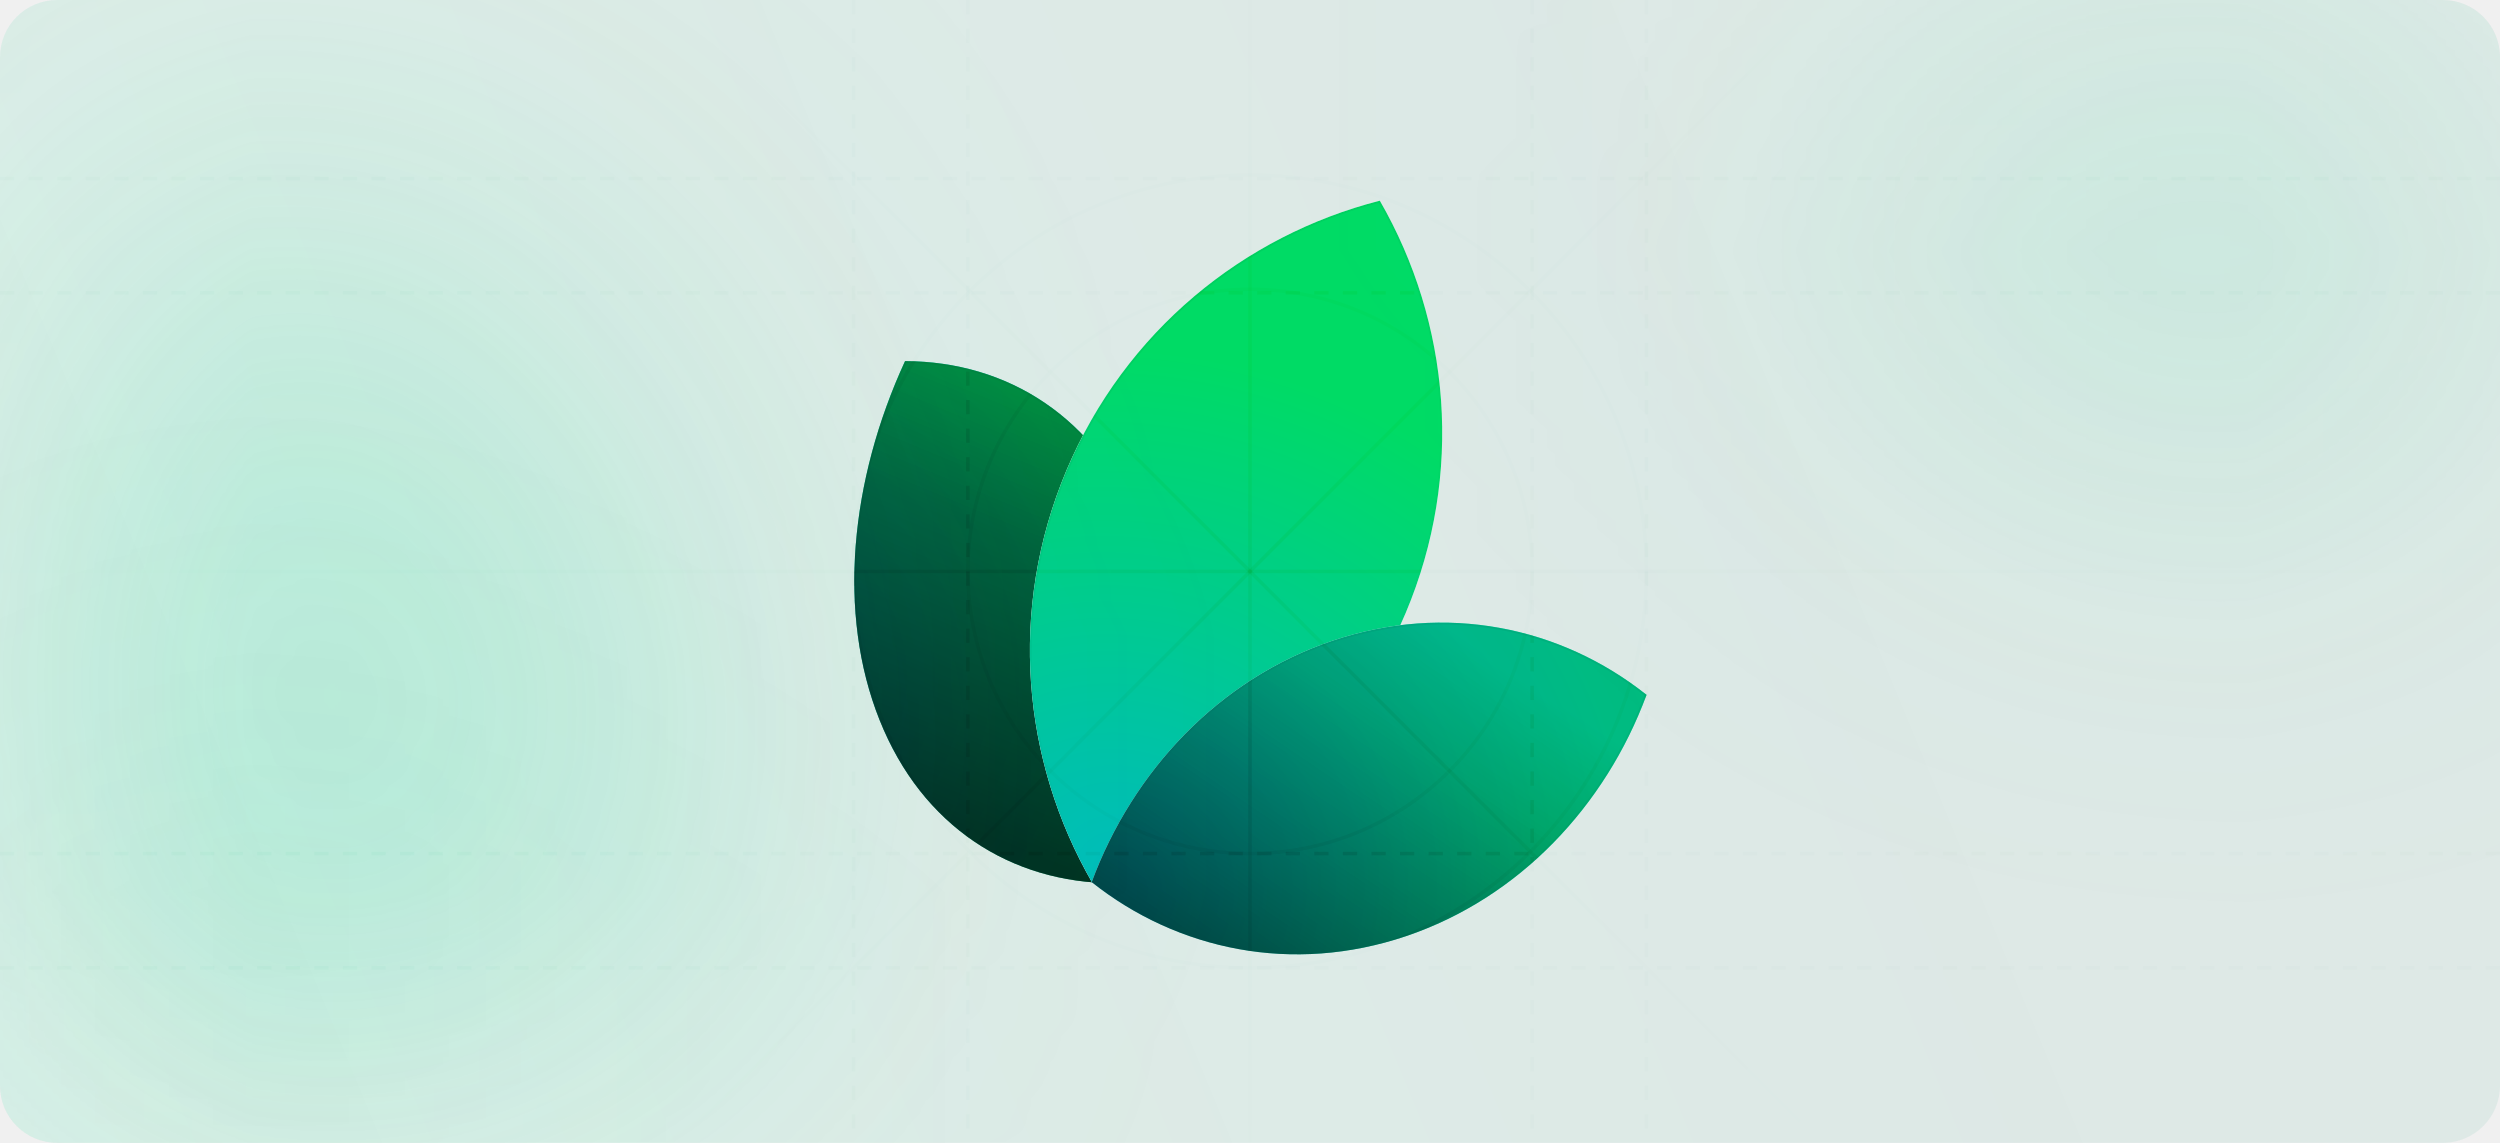
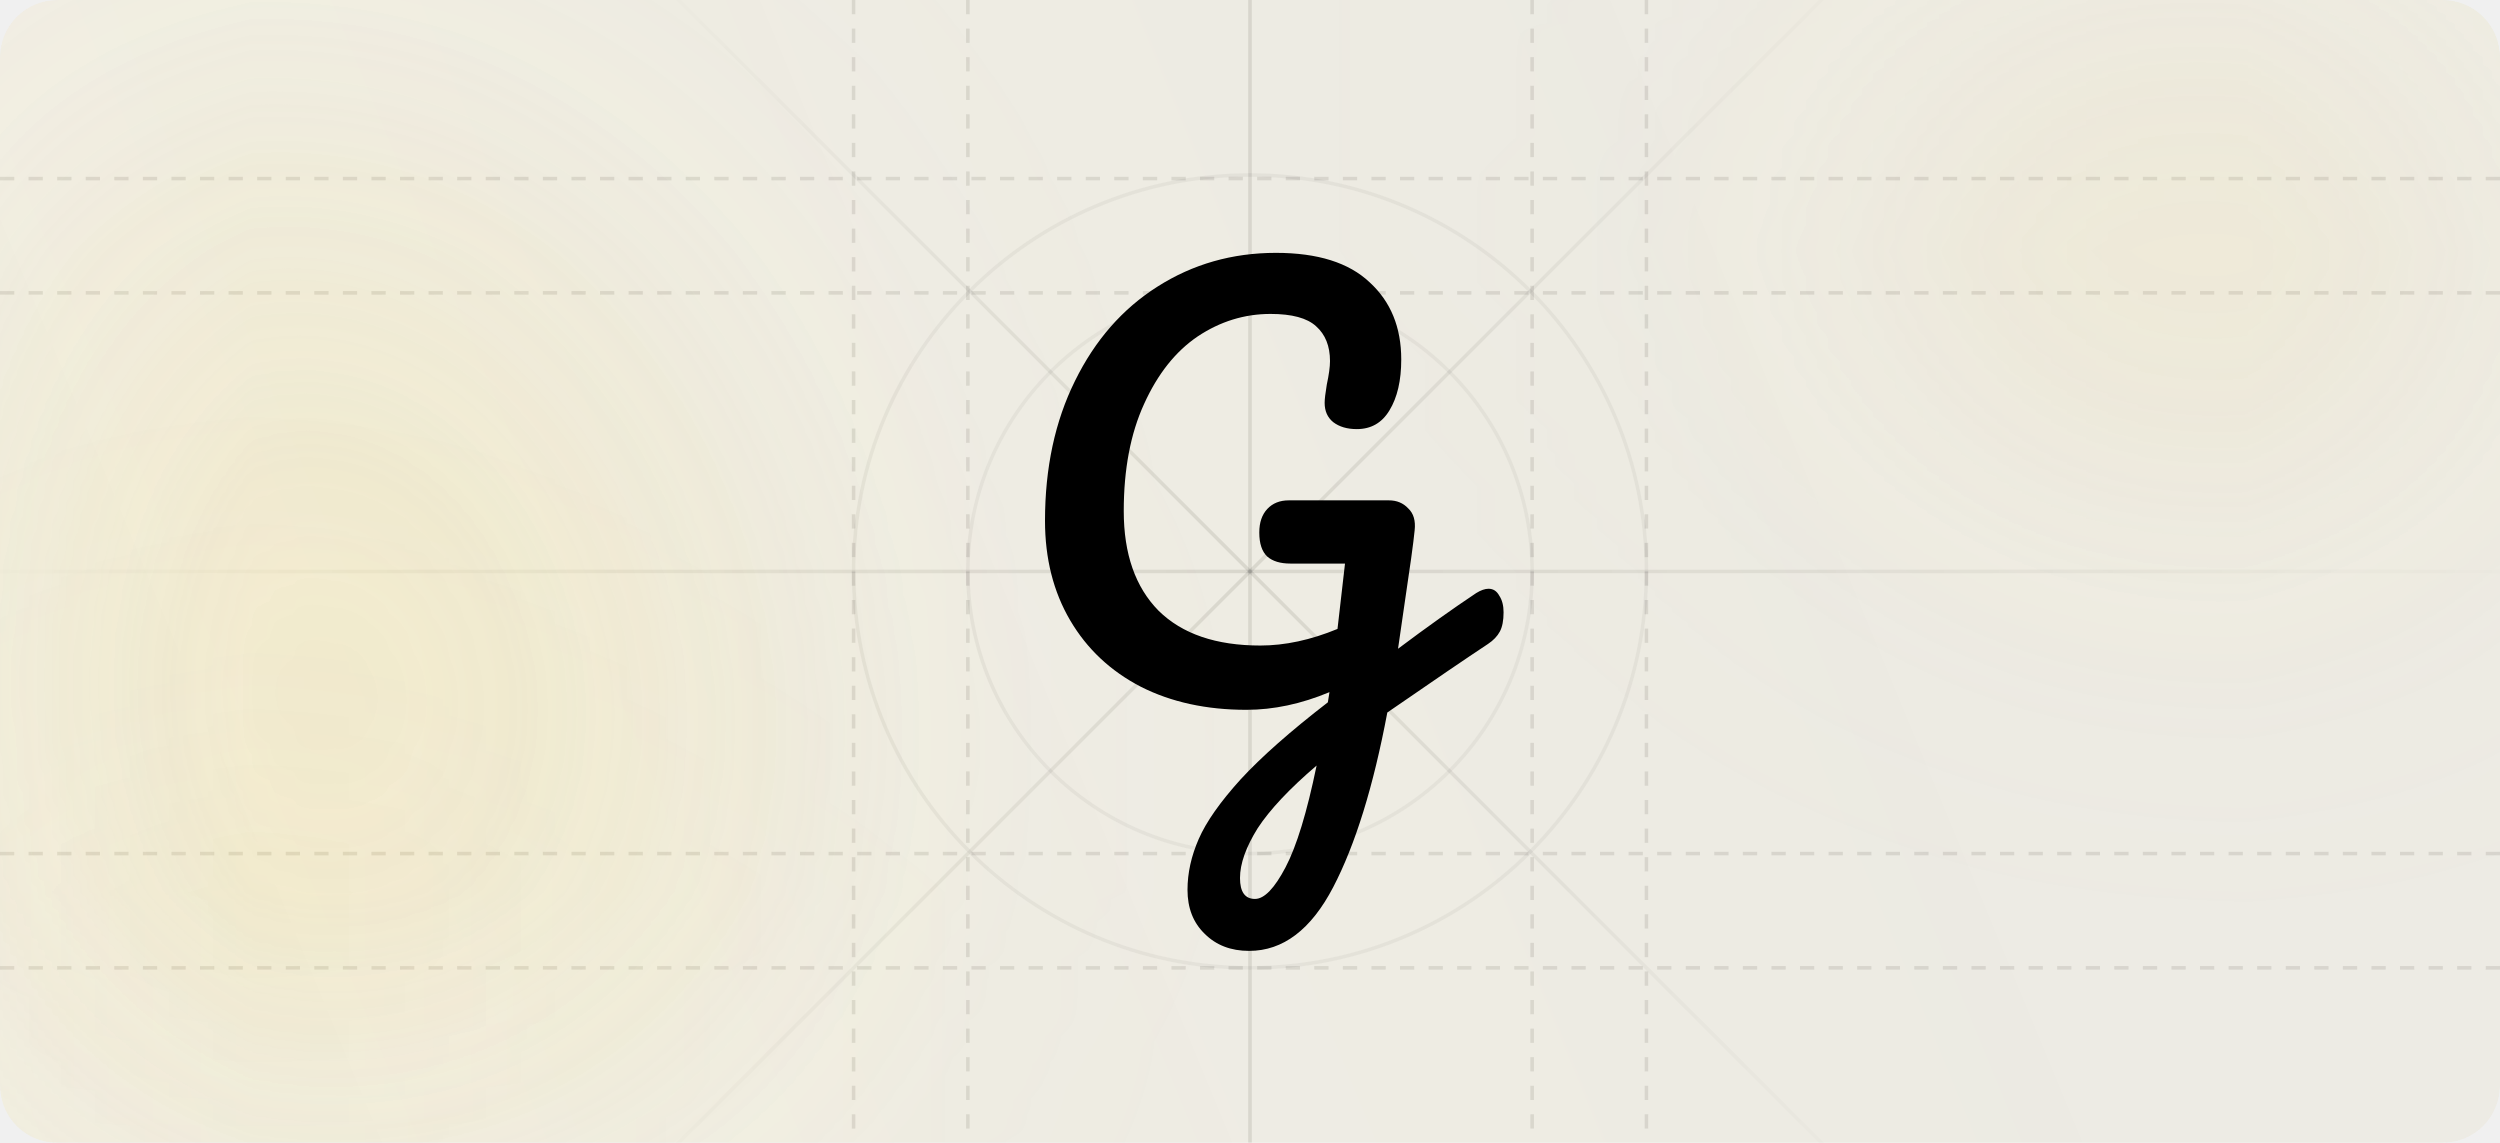
<svg xmlns="http://www.w3.org/2000/svg" width="700" height="320" viewBox="0 0 700 320" fill="none">
-   <g clip-path="url(#clip0_2862_278)">
-     <rect width="700" height="320" rx="16" fill="url(#paint0_linear_2862_278)" />
-     <path d="M311.889 247.3C283.097 247.215 258.226 231.466 246.292 201.629C234.357 171.793 238.02 134.523 253.414 101.112C282.206 101.197 307.077 116.945 319.011 146.782C330.946 176.619 327.283 213.888 311.889 247.3Z" fill="white" />
-     <path d="M311.889 247.3C283.097 247.215 258.226 231.466 246.292 201.629C234.357 171.793 238.02 134.523 253.414 101.112C282.206 101.197 307.077 116.945 319.011 146.782C330.946 176.619 327.283 213.888 311.889 247.3Z" fill="url(#paint1_radial_2862_278)" />
-     <path d="M311.889 247.3C283.097 247.215 258.226 231.466 246.292 201.629C234.357 171.793 238.02 134.523 253.414 101.112C282.206 101.197 307.077 116.945 319.011 146.782C330.946 176.619 327.283 213.888 311.889 247.3Z" fill="black" fill-opacity="0.5" style="mix-blend-mode:hard-light" />
-     <path d="M311.889 247.3C283.097 247.215 258.226 231.466 246.292 201.629C234.357 171.793 238.02 134.523 253.414 101.112C282.206 101.197 307.077 116.945 319.011 146.782C330.946 176.619 327.283 213.888 311.889 247.3Z" fill="url(#paint2_linear_2862_278)" fill-opacity="0.5" style="mix-blend-mode:hard-light" />
-     <path d="M311.72 247.034C283.108 246.887 258.409 231.208 246.538 201.531C234.656 171.825 238.271 134.702 253.583 101.377C282.195 101.524 306.894 117.203 318.765 146.88C330.647 176.586 327.031 213.709 311.72 247.034Z" stroke="url(#paint3_linear_2862_278)" stroke-opacity="0.05" stroke-width="0.531" />
-     <path d="M305.839 247.174C343.92 237.419 377.154 210.619 393.585 171.64C410.017 132.661 405.98 90.199 386.347 56.193C348.266 65.948 315.032 92.749 298.601 131.728C282.169 170.706 286.206 213.168 305.839 247.174Z" fill="white" />
-     <path d="M305.839 247.174C343.92 237.419 377.154 210.619 393.585 171.64C410.017 132.661 405.98 90.199 386.347 56.193C348.266 65.948 315.032 92.749 298.601 131.728C282.169 170.706 286.206 213.168 305.839 247.174Z" fill="url(#paint4_radial_2862_278)" />
-     <path d="M393.341 171.537C376.971 210.369 343.89 237.091 305.969 246.867C286.462 212.959 282.476 170.663 298.845 131.831C315.215 92.998 348.295 66.276 386.217 56.5C405.724 90.408 409.71 132.704 393.341 171.537Z" stroke="url(#paint5_linear_2862_278)" stroke-opacity="0.05" stroke-width="0.531" />
-     <path d="M305.686 246.995C329.75 266.114 361.965 272.832 393.671 262.129C425.376 251.426 449.499 225.691 461.03 194.556C436.967 175.437 404.751 168.719 373.046 179.422C341.34 190.125 317.217 215.86 305.686 246.995Z" fill="white" />
-     <path d="M305.686 246.995C329.75 266.114 361.965 272.832 393.671 262.129C425.376 251.426 449.499 225.691 461.03 194.556C436.967 175.437 404.751 168.719 373.046 179.422C341.34 190.125 317.217 215.86 305.686 246.995Z" fill="url(#paint6_radial_2862_278)" />
-     <path d="M305.686 246.995C329.75 266.114 361.965 272.832 393.671 262.129C425.376 251.426 449.499 225.691 461.03 194.556C436.967 175.437 404.751 168.719 373.046 179.422C341.34 190.125 317.217 215.86 305.686 246.995Z" fill="black" fill-opacity="0.2" style="mix-blend-mode:hard-light" />
-     <path d="M305.686 246.995C329.75 266.114 361.965 272.832 393.671 262.129C425.376 251.426 449.499 225.691 461.03 194.556C436.967 175.437 404.751 168.719 373.046 179.422C341.34 190.125 317.217 215.86 305.686 246.995Z" fill="url(#paint7_linear_2862_278)" fill-opacity="0.5" style="mix-blend-mode:hard-light" />
-     <path d="M393.586 261.878C362.035 272.529 329.981 265.88 306.002 246.907C317.535 215.919 341.571 190.327 373.13 179.673C404.682 169.023 436.736 175.671 460.715 194.644C449.182 225.632 425.146 251.224 393.586 261.878Z" stroke="url(#paint8_linear_2862_278)" stroke-opacity="0.05" stroke-width="0.531" />
-     <g opacity="0.8" filter="url(#filter0_f_2862_278)">
-       <circle cx="660" cy="-60" r="160" fill="#18E299" fill-opacity="0.4" />
+   <g clip-path="url(#clip0_107_62)">
+     <mask id="mask0_107_62" style="mask-type:luminance" maskUnits="userSpaceOnUse" x="0" y="0" width="700" height="320">
+       <path d="M684 0H16C7.163 0 0 7.163 0 16V304C0 312.837 7.163 320 16 320H684C692.837 320 700 312.837 700 304V16C700 7.163 692.837 0 684 0Z" fill="white" />
+     </mask>
+     <g mask="url(#mask0_107_62)">
+       <path d="M684 0H16C7.163 0 0 7.163 0 16V304C0 312.837 7.163 320 16 320H684C692.837 320 700 312.837 700 304V16C700 7.163 692.837 0 684 0Z" fill="url(#paint0_linear_107_62)" />
+       <g opacity="0.8" filter="url(#filter0_f_107_62)">
+         <path d="M660 100C748.366 100 820 28.366 820 -60C820 -148.366 748.366 -220 660 -220C571.634 -220 500 -148.366 500 -60C500 28.366 571.634 100 660 100Z" fill="#F6DA67" fill-opacity="0.4" />
+       </g>
+       <g opacity="0.8" filter="url(#filter1_f_107_62)">
+         <path d="M20 373C108.366 373 180 301.366 180 213C180 124.634 108.366 53 20 53C-68.366 53 -140 124.634 -140 213C-140 301.366 -68.366 373 20 373Z" fill="#F6DA67" fill-opacity="0.33" />
+       </g>
+       <g opacity="0.8" filter="url(#filter2_f_107_62)">
+             </g>
+       <g opacity="0.8" filter="url(#filter3_f_107_62)">
+         <path d="M20 573C108.366 573 180 501.366 180 413C180 324.634 108.366 253 20 253C-68.366 253 -140 324.634 -140 413C-140 501.366 -68.366 573 20 573Z" fill="#F6DA67" fill-opacity="0.22" />
+       </g>
+       <g style="mix-blend-mode:overlay" opacity="0.1">
+         <path d="M0 50H700" stroke="black" stroke-dasharray="4 4" />
+       </g>
+       <g style="mix-blend-mode:overlay" opacity="0.1">
+         <path d="M0 82H700" stroke="black" stroke-dasharray="4 4" />
+       </g>
+       <g style="mix-blend-mode:overlay" opacity="0.1">
+         <path d="M239 0V320" stroke="black" stroke-dasharray="4 4" />
+       </g>
+       <g style="mix-blend-mode:overlay" opacity="0.1">
+         <path d="M271 0V320" stroke="black" stroke-dasharray="4 4" />
+       </g>
+       <g style="mix-blend-mode:overlay" opacity="0.1">
+         <path d="M461 0V320" stroke="black" stroke-dasharray="4 4" />
+       </g>
+       <g style="mix-blend-mode:overlay" opacity="0.1">
+         <path d="M350 0V320" stroke="url(#paint1_linear_107_62)" />
+       </g>
+       <g style="mix-blend-mode:overlay" opacity="0.1">
+         <path d="M429 0V320" stroke="black" stroke-dasharray="4 4" />
+       </g>
+       <g style="mix-blend-mode:overlay" opacity="0.1">
+         <path d="M0 271H700" stroke="black" stroke-dasharray="4 4" />
+       </g>
+       <g style="mix-blend-mode:overlay" opacity="0.1">
+         <path d="M0 239H700" stroke="black" stroke-dasharray="4 4" />
+       </g>
+       <g style="mix-blend-mode:overlay" opacity="0.1">
+         <path d="M0 160H700" stroke="url(#paint2_linear_107_62)" />
+       </g>
+       <g style="mix-blend-mode:overlay" opacity="0.1">
+         <path d="M511 -1L189 321" stroke="url(#paint3_linear_107_62)" />
+       </g>
+       <g style="mix-blend-mode:overlay" opacity="0.1">
+         <path d="M511 321L189 -1" stroke="url(#paint4_linear_107_62)" />
+       </g>
+       <g style="mix-blend-mode:overlay" opacity="0.05">
+         <path d="M350 271C411.304 271 461 221.304 461 160C461 98.696 411.304 49 350 49C288.696 49 239 98.696 239 160C239 221.304 288.696 271 350 271Z" stroke="black" />
+       </g>
+       <g style="mix-blend-mode:overlay" opacity="0.05">
+         <path d="M350 239C393.63 239 429 203.63 429 160C429 116.37 393.63 81 350 81C306.37 81 271 116.37 271 160C271 203.63 306.37 239 350 239Z" stroke="black" />
+       </g>
    </g>
-     <g opacity="0.8" filter="url(#filter1_f_2862_278)">
-       <circle cx="20" cy="213" r="160" fill="#18E299" fill-opacity="0.33" />
-     </g>
-     <g opacity="0.8" filter="url(#filter2_f_2862_278)">
-       <circle cx="660" cy="480" r="160" fill="#18E299" fill-opacity="0.52" />
-     </g>
-     <g opacity="0.8" filter="url(#filter3_f_2862_278)">
-       <circle cx="20" cy="413" r="160" fill="#18E299" fill-opacity="0.22" />
-     </g>
-     <g style="mix-blend-mode:overlay" opacity="0.1">
-       <path d="M0 50H700" stroke="black" stroke-dasharray="4 4" />
-     </g>
-     <g style="mix-blend-mode:overlay" opacity="0.1">
-       <path d="M0 82H700" stroke="black" stroke-dasharray="4 4" />
-     </g>
-     <g style="mix-blend-mode:overlay" opacity="0.1">
-       <path d="M239 0L239 320" stroke="black" stroke-dasharray="4 4" />
-     </g>
-     <g style="mix-blend-mode:overlay" opacity="0.1">
-       <path d="M271 0L271 320" stroke="black" stroke-dasharray="4 4" />
-     </g>
-     <g style="mix-blend-mode:overlay" opacity="0.1">
-       <path d="M461 0L461 320" stroke="black" stroke-dasharray="4 4" />
-     </g>
-     <g style="mix-blend-mode:overlay" opacity="0.1">
-       <path d="M350 0L350 320" stroke="url(#paint9_linear_2862_278)" />
-     </g>
-     <g style="mix-blend-mode:overlay" opacity="0.1">
-       <path d="M429 0L429 320" stroke="black" stroke-dasharray="4 4" />
-     </g>
-     <g style="mix-blend-mode:overlay" opacity="0.1">
-       <path d="M0 271H700" stroke="black" stroke-dasharray="4 4" />
-     </g>
-     <g style="mix-blend-mode:overlay" opacity="0.1">
-       <path d="M0 239H700" stroke="black" stroke-dasharray="4 4" />
-     </g>
-     <g style="mix-blend-mode:overlay" opacity="0.1">
-       <path d="M0 160H700" stroke="url(#paint10_linear_2862_278)" />
-     </g>
-     <g style="mix-blend-mode:overlay" opacity="0.1">
-       <path d="M511 -1L189 321" stroke="url(#paint11_linear_2862_278)" />
-     </g>
-     <g style="mix-blend-mode:overlay" opacity="0.1">
-       <path d="M511 321L189 -1" stroke="url(#paint12_linear_2862_278)" />
-     </g>
-     <g style="mix-blend-mode:overlay" opacity="0.05">
-       <circle cx="350" cy="160" r="111" stroke="black" />
-     </g>
-     <g style="mix-blend-mode:overlay" opacity="0.05">
-       <circle cx="350" cy="160" r="79" stroke="black" />
-     </g>
+     <path d="M416.8 164.85C418.1 164.85 419.1 165.5 419.8 166.8C420.6 168 421 169.55 421 171.45C421 173.75 420.65 175.55 419.95 176.85C419.25 178.15 418.15 179.3 416.65 180.3C410.75 184.2 401.35 190.6 388.45 199.5C384.55 220.2 379.5 236.5 373.3 248.4C367.1 260.3 359.25 266.25 349.75 266.25C344.65 266.25 340.5 264.65 337.3 261.45C334.1 258.35 332.5 254.25 332.5 249.15C332.5 244.45 333.55 239.7 335.65 234.9C337.75 230.1 341.65 224.55 347.35 218.25C353.15 211.95 361.3 204.75 371.8 196.65L372.25 193.8C364.35 197.1 356.6 198.75 349 198.75C337.8 198.75 327.95 196.6 319.45 192.3C310.95 187.9 304.35 181.7 299.65 173.7C294.95 165.7 292.6 156.4 292.6 145.8C292.6 131 295.4 117.95 301 106.65C306.6 95.25 314.3 86.45 324.1 80.25C334 73.95 345.05 70.8 357.25 70.8C368.95 70.8 377.7 73.55 383.5 79.05C389.4 84.45 392.35 91.65 392.35 100.65C392.35 106.55 391.25 111.3 389.05 114.9C386.95 118.4 383.9 120.15 379.9 120.15C377.2 120.15 375 119.5 373.3 118.2C371.7 116.9 370.9 115.1 370.9 112.8C370.9 111.8 371.1 110.1 371.5 107.7C372.1 104.9 372.4 102.7 372.4 101.1C372.4 96.9 371.1 93.65 368.5 91.35C366 89.05 361.75 87.9 355.75 87.9C348.45 87.9 341.65 90 335.35 94.2C329.15 98.4 324.15 104.7 320.35 113.1C316.55 121.4 314.65 131.4 314.65 143.1C314.65 155.1 317.9 164.4 324.4 171C331 177.5 340.5 180.75 352.9 180.75C359.8 180.75 367 179.2 374.5 176.1L376.6 157.8H361.3C358.5 157.8 356.35 157.15 354.85 155.85C353.35 154.45 352.6 152.2 352.6 149.1C352.6 146.3 353.35 144.1 354.85 142.5C356.35 140.9 358.35 140.1 360.85 140.1H388.9C391.1 140.1 392.9 140.85 394.3 142.35C395.8 143.75 396.4 145.8 396.1 148.5C395.8 151.7 394.8 158.95 393.1 170.25L391.45 181.65C399.45 175.65 406.75 170.45 413.35 166.05C414.65 165.25 415.8 164.85 416.8 164.85ZM351.4 251.7C354 251.7 356.85 248.75 359.95 242.85C363.05 236.95 365.95 227.45 368.65 214.35C361.05 220.85 355.55 226.7 352.15 231.9C348.85 237.2 347.2 241.85 347.2 245.85C347.2 249.75 348.6 251.7 351.4 251.7Z" fill="black" />
  </g>
  <defs>
-     <filter id="filter0_f_2862_278" x="260" y="-460" width="800" height="800" filterUnits="userSpaceOnUse" color-interpolation-filters="sRGB">
+     <filter id="filter0_f_107_62" x="260" y="-460" width="800" height="800" filterUnits="userSpaceOnUse" color-interpolation-filters="sRGB">
      <feFlood flood-opacity="0" result="BackgroundImageFix" />
      <feBlend mode="normal" in="SourceGraphic" in2="BackgroundImageFix" result="shape" />
-       <feGaussianBlur stdDeviation="120" result="effect1_foregroundBlur_2862_278" />
+       <feGaussianBlur stdDeviation="120" result="effect1_foregroundBlur_107_62" />
    </filter>
-     <filter id="filter1_f_2862_278" x="-380" y="-187" width="800" height="800" filterUnits="userSpaceOnUse" color-interpolation-filters="sRGB">
+     <filter id="filter1_f_107_62" x="-380" y="-187" width="800" height="800" filterUnits="userSpaceOnUse" color-interpolation-filters="sRGB">
      <feFlood flood-opacity="0" result="BackgroundImageFix" />
      <feBlend mode="normal" in="SourceGraphic" in2="BackgroundImageFix" result="shape" />
-       <feGaussianBlur stdDeviation="120" result="effect1_foregroundBlur_2862_278" />
+       <feGaussianBlur stdDeviation="120" result="effect1_foregroundBlur_107_62" />
    </filter>
-     <filter id="filter2_f_2862_278" x="260" y="80" width="800" height="800" filterUnits="userSpaceOnUse" color-interpolation-filters="sRGB">
+     <filter id="filter2_f_107_62" x="260" y="80" width="800" height="800" filterUnits="userSpaceOnUse" color-interpolation-filters="sRGB">
      <feFlood flood-opacity="0" result="BackgroundImageFix" />
      <feBlend mode="normal" in="SourceGraphic" in2="BackgroundImageFix" result="shape" />
-       <feGaussianBlur stdDeviation="120" result="effect1_foregroundBlur_2862_278" />
+       <feGaussianBlur stdDeviation="120" result="effect1_foregroundBlur_107_62" />
    </filter>
-     <filter id="filter3_f_2862_278" x="-380" y="13" width="800" height="800" filterUnits="userSpaceOnUse" color-interpolation-filters="sRGB">
+     <filter id="filter3_f_107_62" x="-380" y="13" width="800" height="800" filterUnits="userSpaceOnUse" color-interpolation-filters="sRGB">
      <feFlood flood-opacity="0" result="BackgroundImageFix" />
      <feBlend mode="normal" in="SourceGraphic" in2="BackgroundImageFix" result="shape" />
-       <feGaussianBlur stdDeviation="120" result="effect1_foregroundBlur_2862_278" />
+       <feGaussianBlur stdDeviation="120" result="effect1_foregroundBlur_107_62" />
    </filter>
-     <linearGradient id="paint0_linear_2862_278" x1="1.04308e-05" y1="320" x2="710.784" y2="26.079" gradientUnits="userSpaceOnUse">
-       <stop stop-color="#18E299" stop-opacity="0.09" />
-       <stop offset="0.729" stop-color="#0D9373" stop-opacity="0.08" />
+     <linearGradient id="paint0_linear_107_62" x1="1.27814e-05" y1="320" x2="710.784" y2="26.079" gradientUnits="userSpaceOnUse">
+       <stop stop-color="#F6DA67" stop-opacity="0.09" />
+       <stop offset="0.729" stop-color="#C8B152" stop-opacity="0.08" />
    </linearGradient>
-     <radialGradient id="paint1_radial_2862_278" cx="0" cy="0" r="1" gradientUnits="userSpaceOnUse" gradientTransform="translate(208.697 189.703) rotate(-10.029) scale(169.097 167.466)">
-       <stop stop-color="#00B0BB" />
-       <stop offset="1" stop-color="#00DB65" />
-     </radialGradient>
-     <linearGradient id="paint2_linear_2862_278" x1="306.587" y1="93.56" x2="252.341" y2="224.228" gradientUnits="userSpaceOnUse">
-       <stop stop-color="#18E299" />
-       <stop offset="1" />
-     </linearGradient>
-     <linearGradient id="paint3_linear_2862_278" x1="311.84" y1="123.717" x2="253.579" y2="224.761" gradientUnits="userSpaceOnUse">
-       <stop />
-       <stop offset="1" stop-opacity="0" />
-     </linearGradient>
-     <radialGradient id="paint4_radial_2862_278" cx="0" cy="0" r="1" gradientUnits="userSpaceOnUse" gradientTransform="translate(313.407 243.64) rotate(-75.7542) scale(203.632 223.902)">
-       <stop stop-color="#00BBBB" />
-       <stop offset="0.713" stop-color="#00DB65" />
-     </radialGradient>
-     <linearGradient id="paint5_linear_2862_278" x1="308.586" y1="102.284" x2="383.487" y2="201.169" gradientUnits="userSpaceOnUse">
-       <stop />
-       <stop offset="1" stop-opacity="0" />
-     </linearGradient>
-     <radialGradient id="paint6_radial_2862_278" cx="0" cy="0" r="1" gradientUnits="userSpaceOnUse" gradientTransform="translate(311.447 249.925) rotate(-20.3524) scale(174.776 163.096)">
-       <stop stop-color="#00B0BB" />
-       <stop offset="1" stop-color="#00DB65" />
-     </radialGradient>
-     <linearGradient id="paint7_linear_2862_278" x1="395.843" y1="169.781" x2="332.121" y2="263.82" gradientUnits="userSpaceOnUse">
-       <stop stop-color="#00B1BC" />
-       <stop offset="1" />
-     </linearGradient>
-     <linearGradient id="paint8_linear_2862_278" x1="395.843" y1="169.781" x2="370.991" y2="271.799" gradientUnits="userSpaceOnUse">
-       <stop />
-       <stop offset="1" stop-opacity="0" />
-     </linearGradient>
-     <linearGradient id="paint9_linear_2862_278" x1="350" y1="0" x2="350" y2="320" gradientUnits="userSpaceOnUse">
+     <linearGradient id="paint1_linear_107_62" x1="-nan" y1="-nan" x2="-nan" y2="-nan" gradientUnits="userSpaceOnUse">
      <stop stop-opacity="0" />
      <stop offset="0" stop-opacity="0.3" />
      <stop offset="0.333" />
      <stop offset="0.667" />
      <stop offset="1" stop-opacity="0.3" />
    </linearGradient>
-     <linearGradient id="paint10_linear_2862_278" x1="0" y1="160" x2="700" y2="160" gradientUnits="userSpaceOnUse">
+     <linearGradient id="paint2_linear_107_62" x1="-nan" y1="-nan" x2="-nan" y2="-nan" gradientUnits="userSpaceOnUse">
      <stop stop-opacity="0.1" />
      <stop offset="0.5" />
      <stop offset="1" stop-opacity="0.1" />
    </linearGradient>
-     <linearGradient id="paint11_linear_2862_278" x1="511" y1="-1" x2="189" y2="321" gradientUnits="userSpaceOnUse">
+     <linearGradient id="paint3_linear_107_62" x1="511" y1="-1" x2="189" y2="321" gradientUnits="userSpaceOnUse">
      <stop stop-opacity="0.1" />
      <stop offset="0.5" />
      <stop offset="1" stop-opacity="0.1" />
    </linearGradient>
-     <linearGradient id="paint12_linear_2862_278" x1="511" y1="321" x2="189" y2="-1" gradientUnits="userSpaceOnUse">
+     <linearGradient id="paint4_linear_107_62" x1="511" y1="321" x2="189" y2="-1" gradientUnits="userSpaceOnUse">
      <stop stop-opacity="0.1" />
      <stop offset="0.5" />
      <stop offset="1" stop-opacity="0.1" />
    </linearGradient>
-     <clipPath id="clip0_2862_278">
-       <rect width="700" height="320" rx="16" fill="white" />
+     <clipPath id="clip0_107_62">
+       <rect width="700" height="320" fill="white" />
    </clipPath>
  </defs>
</svg>
